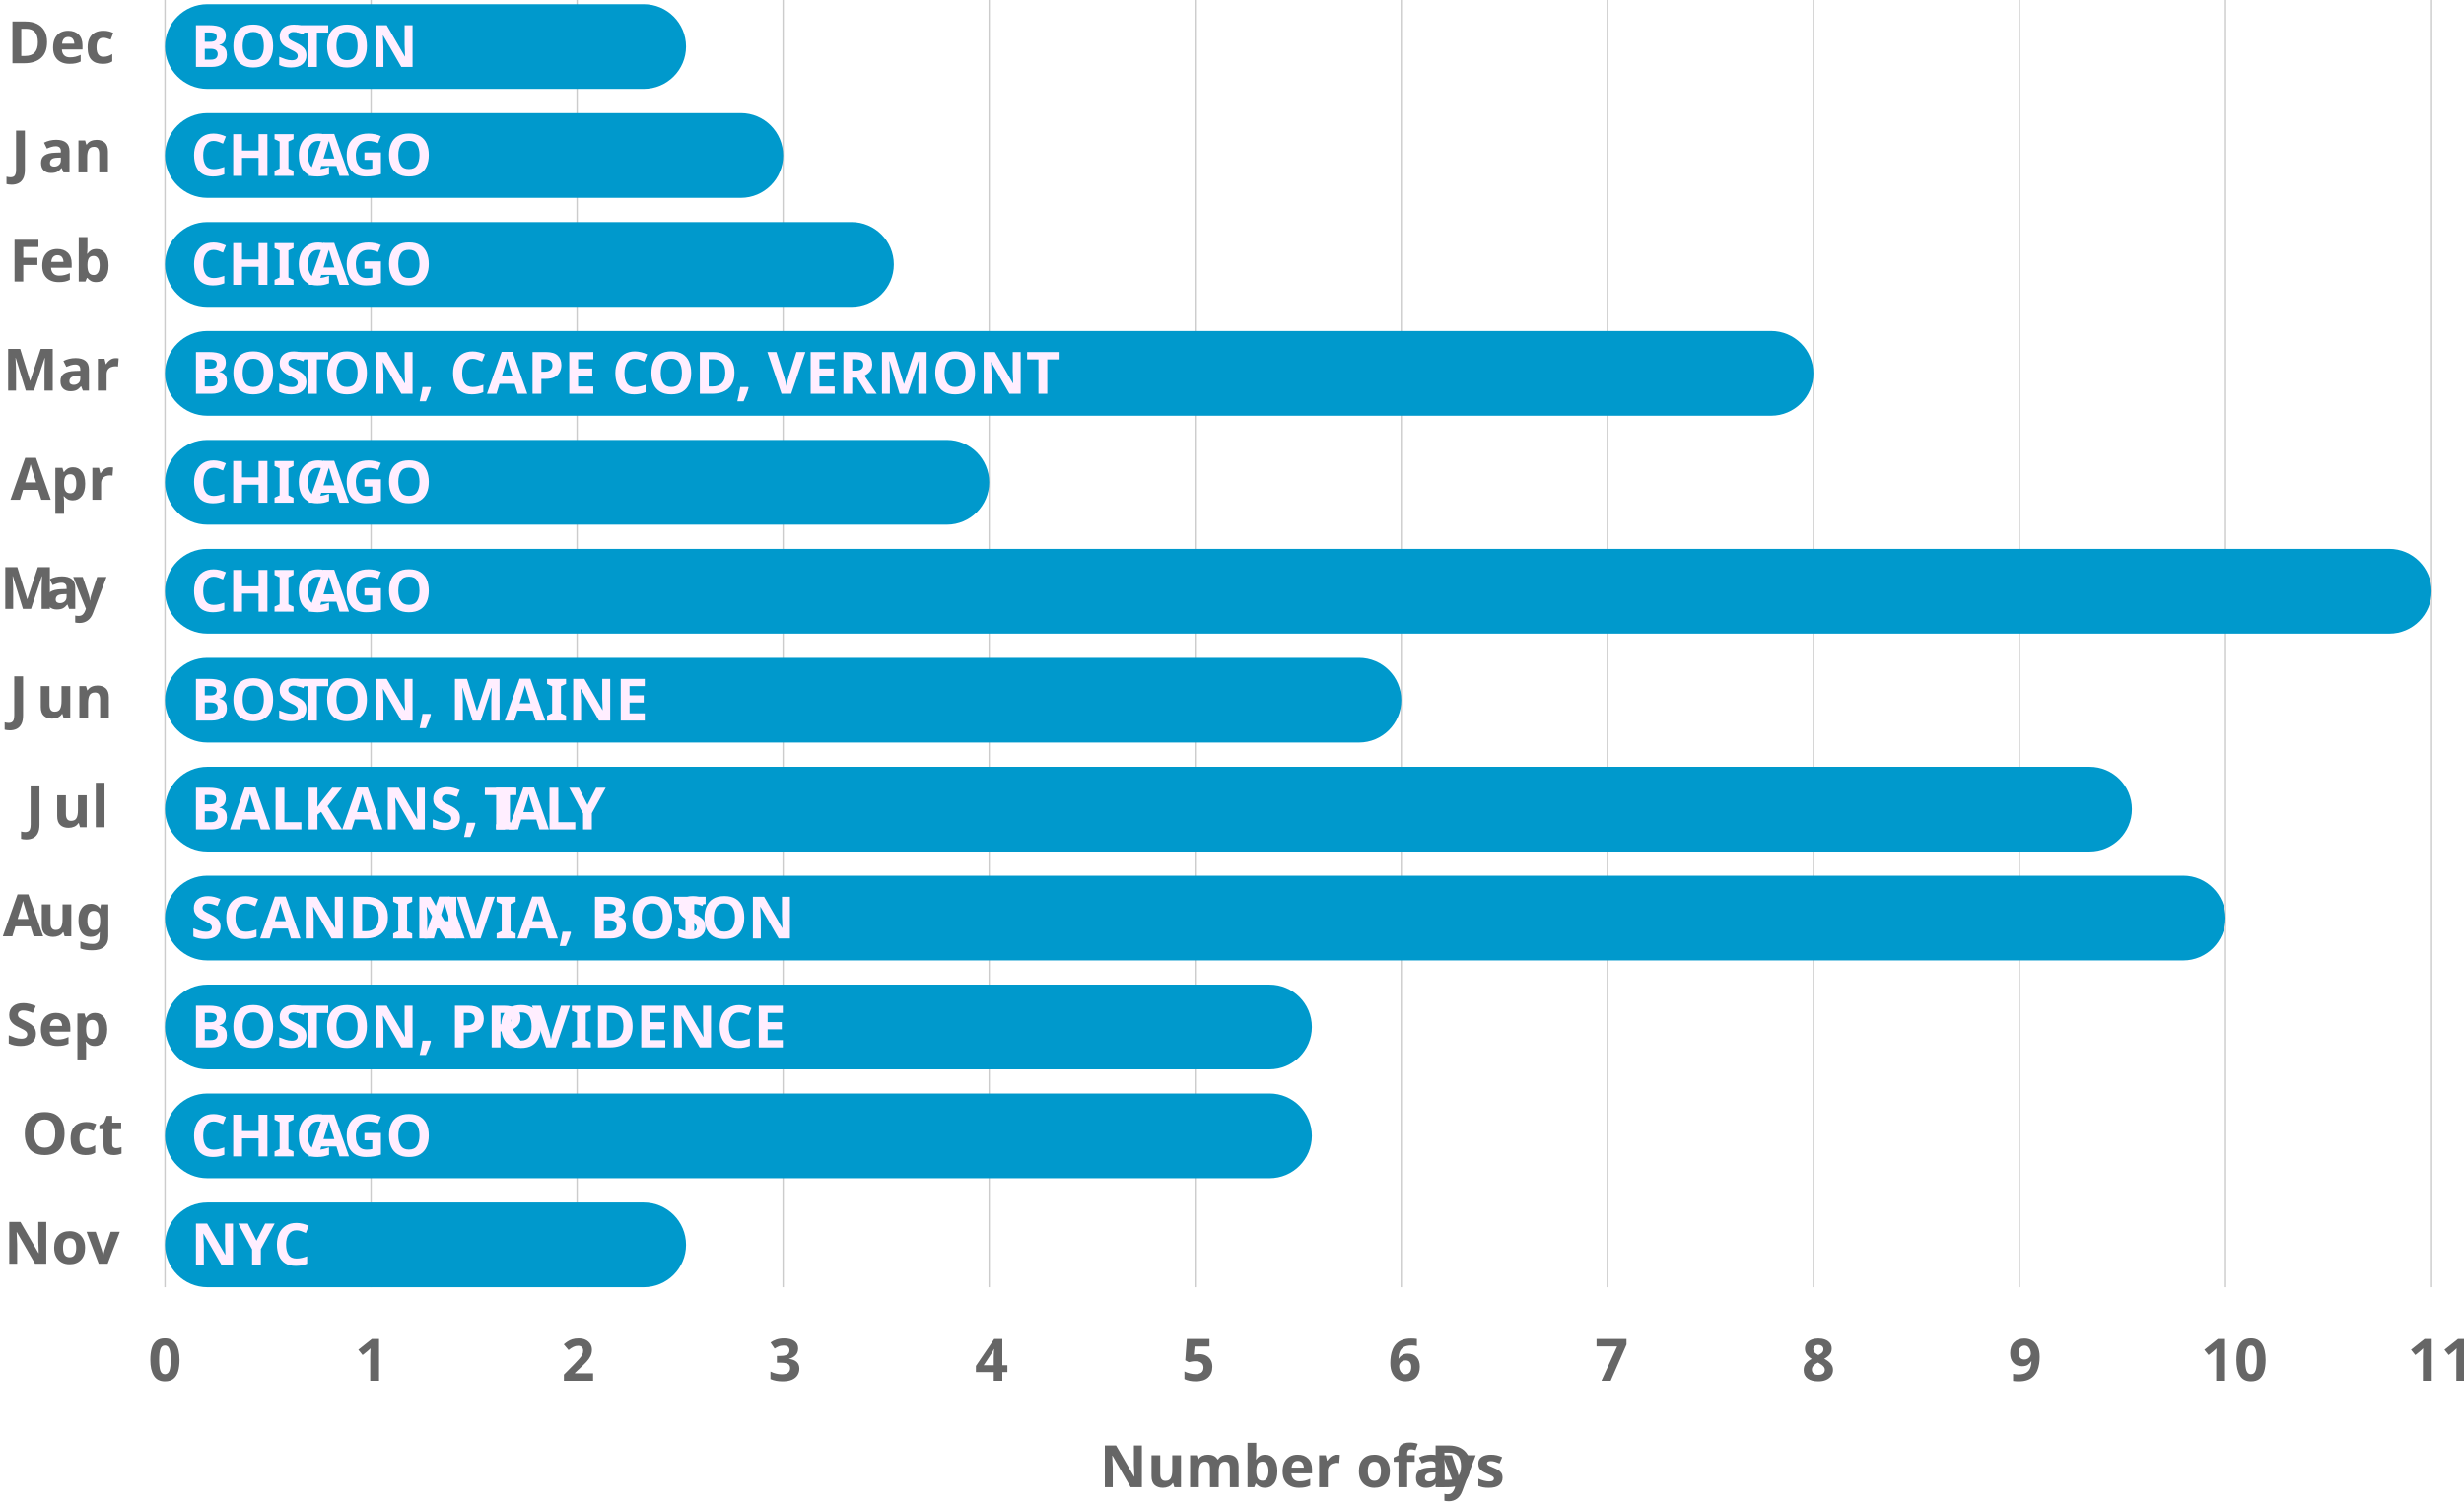
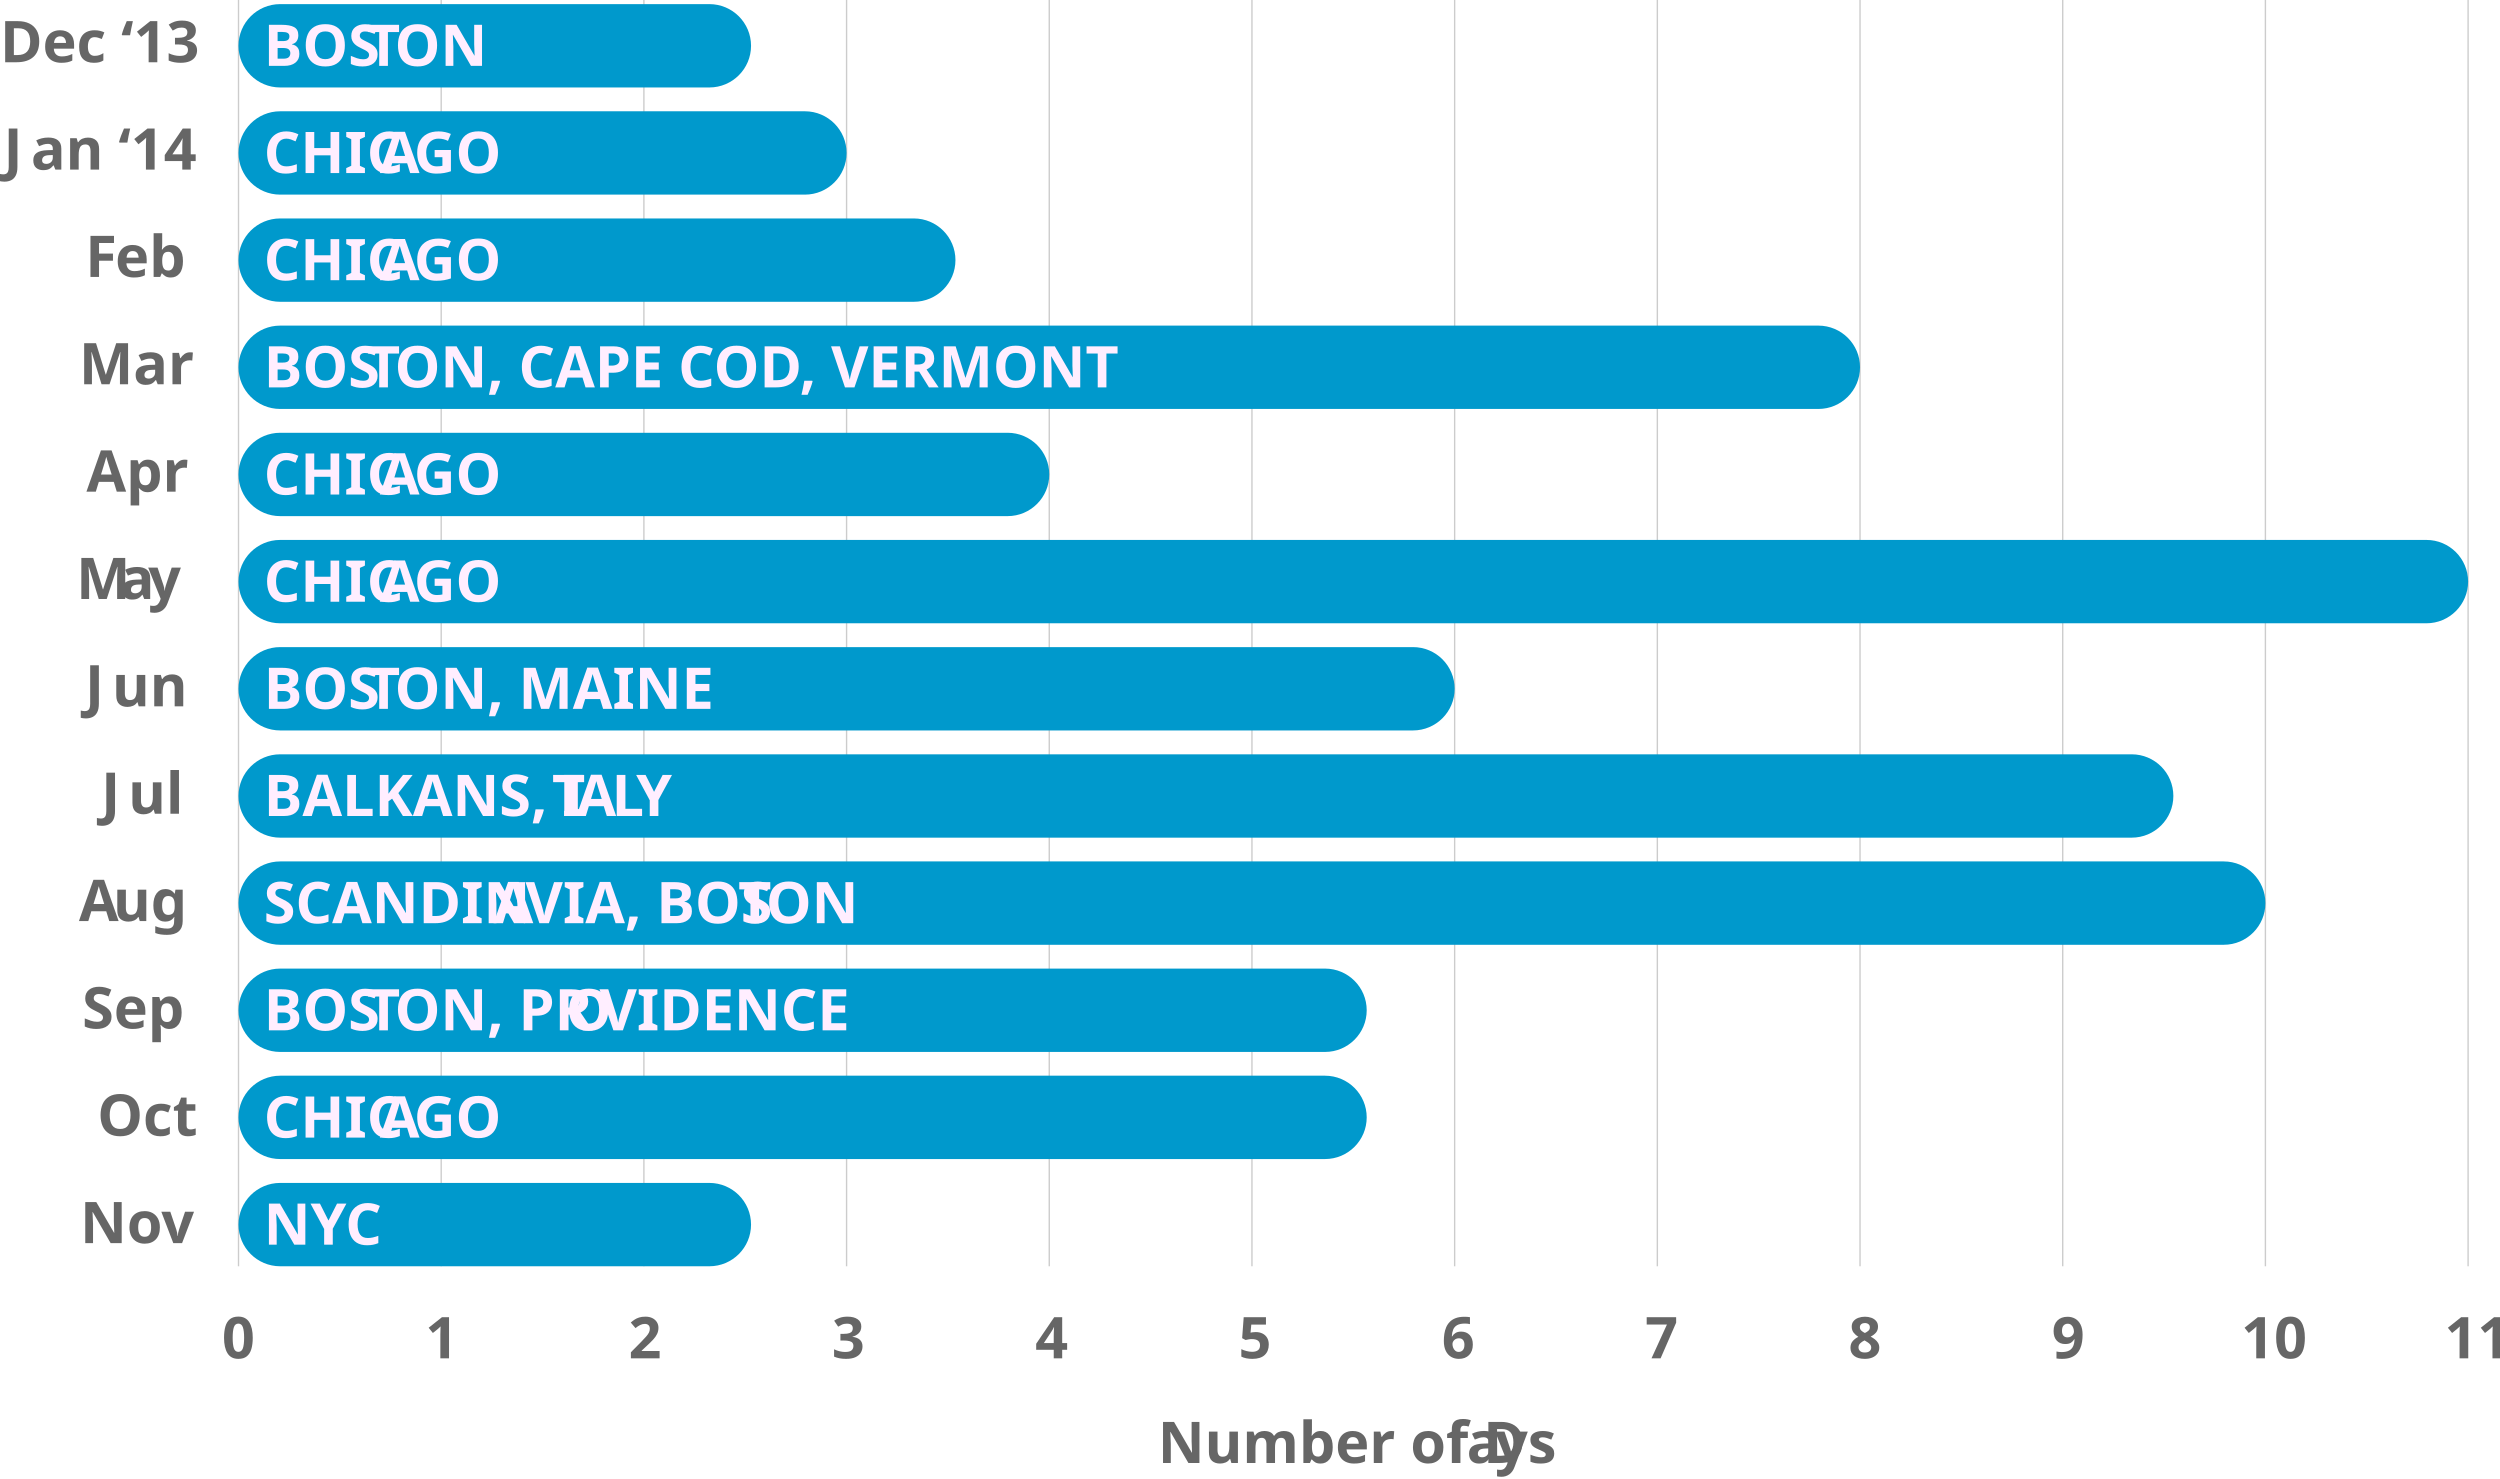
- <svg xmlns="http://www.w3.org/2000/svg" id="Layer_1" data-name="Layer 1" viewBox="0 0 5248.45 3202.23">
+ <svg xmlns="http://www.w3.org/2000/svg" id="Layer_1" data-name="Layer 1" viewBox="0 0 5413.38 3202.23">
  <defs>
    <style>.cls-1{fill:none;stroke:#ccc;stroke-miterlimit:10;stroke-width:3px;}.cls-10,.cls-2,.cls-8{font-size:214.75px;font-family:DINAlternate-Bold, DIN Alternate;font-weight:700;}.cls-2,.cls-8{fill:#666;}.cls-3{fill:#09c;}.cls-4{letter-spacing:-0.02em;}.cls-5{letter-spacing:-0.01em;}.cls-6{letter-spacing:-0.01em;}.cls-7{letter-spacing:0em;}.cls-8{letter-spacing:-0.01em;}.cls-9{letter-spacing:0em;}.cls-10{fill:#fef;}.cls-11{letter-spacing:-0.02em;}.cls-12{letter-spacing:-0.06em;}.cls-13{letter-spacing:-0.07em;}.cls-14{letter-spacing:-0.13em;}</style>
  </defs>
-   <line class="cls-1" x1="5179.36" y1="2741.92" x2="5179.36" />
-   <line class="cls-1" x1="351.51" y1="2741.92" x2="351.51" />
-   <line class="cls-1" x1="4740.47" y1="2741.92" x2="4740.47" />
-   <line class="cls-1" x1="4301.57" y1="2741.92" x2="4301.57" />
-   <line class="cls-1" x1="3862.68" y1="2741.92" x2="3862.68" />
-   <line class="cls-1" x1="3423.78" y1="2741.92" x2="3423.78" />
-   <line class="cls-1" x1="2984.89" y1="2741.92" x2="2984.89" />
-   <line class="cls-1" x1="2545.99" y1="2741.92" x2="2545.99" />
-   <line class="cls-1" x1="2107.09" y1="2741.92" x2="2107.09" />
-   <line class="cls-1" x1="1668.2" y1="2741.92" x2="1668.2" />
-   <line class="cls-1" x1="1229.3" y1="2741.92" x2="1229.3" />
-   <line class="cls-1" x1="790.41" y1="2741.92" x2="790.41" />
-   <text class="cls-2" transform="translate(315.72 2941.19) scale(0.58)">0</text>
-   <text class="cls-2" transform="translate(4688.03 2941.2) scale(0.58)">10</text>
-   <text class="cls-2" transform="translate(4277.83 2941.2) scale(0.58)">9</text>
-   <text class="cls-2" transform="translate(3837.6 2941.2) scale(0.58)">8</text>
-   <text class="cls-2" transform="translate(3397.36 2941.2) scale(0.58)">7</text>
-   <text class="cls-2" transform="translate(2957.13 2941.2) scale(0.58)">6</text>
-   <text class="cls-2" transform="translate(2516.9 2941.2) scale(0.58)">5</text>
-   <text class="cls-2" transform="translate(2076.65 2941.2) scale(0.58)">4</text>
-   <text class="cls-2" transform="translate(1636.43 2941.2) scale(0.58)">3</text>
-   <text class="cls-2" transform="translate(1196.19 2941.2) scale(0.58)">2</text>
-   <text class="cls-2" transform="translate(5128.27 2941.2) scale(0.58)">11</text>
-   <text class="cls-2" transform="translate(8.5 2691.77) scale(0.58)">Nov</text>
-   <rect class="cls-3" x="351.49" y="2561.44" width="1109.84" height="180.48" rx="90.24" ry="90.24" />
-   <text class="cls-2" transform="translate(45.6 2459.19) scale(0.58)">Oct</text>
-   <rect class="cls-3" x="351.49" y="2329.27" width="2442.96" height="180.48" rx="90.24" ry="90.24" />
-   <text class="cls-2" transform="translate(12.9 2226.85) scale(0.58)">Sep</text>
-   <rect class="cls-3" x="351.49" y="2097.34" width="2442.96" height="180.48" rx="90.24" ry="90.24" />
-   <text class="cls-2" transform="translate(5.99 1994.4) scale(0.58)">
+   <line class="cls-1" x1="5344.3" y1="2741.92" x2="5344.3" />
+   <line class="cls-1" x1="516.45" y1="2741.92" x2="516.45" />
+   <line class="cls-1" x1="4905.4" y1="2741.92" x2="4905.4" />
+   <line class="cls-1" x1="4466.51" y1="2741.92" x2="4466.51" />
+   <line class="cls-1" x1="4027.61" y1="2741.92" x2="4027.61" />
+   <line class="cls-1" x1="3588.72" y1="2741.92" x2="3588.72" />
+   <line class="cls-1" x1="3149.82" y1="2741.92" x2="3149.82" />
+   <line class="cls-1" x1="2710.92" y1="2741.92" x2="2710.92" />
+   <line class="cls-1" x1="2272.03" y1="2741.92" x2="2272.03" />
+   <line class="cls-1" x1="1833.13" y1="2741.92" x2="1833.13" />
+   <line class="cls-1" x1="1394.24" y1="2741.92" x2="1394.24" />
+   <line class="cls-1" x1="955.34" y1="2741.92" x2="955.34" />
+   <text class="cls-2" transform="translate(480.65 2941.19) scale(0.58)">0</text>
+   <text class="cls-2" transform="translate(4852.96 2941.2) scale(0.58)">10</text>
+   <text class="cls-2" transform="translate(4442.77 2941.2) scale(0.58)">9</text>
+   <text class="cls-2" transform="translate(4002.53 2941.2) scale(0.58)">8</text>
+   <text class="cls-2" transform="translate(3562.3 2941.2) scale(0.58)">7</text>
+   <text class="cls-2" transform="translate(3122.06 2941.2) scale(0.58)">6</text>
+   <text class="cls-2" transform="translate(2681.83 2941.2) scale(0.58)">5</text>
+   <text class="cls-2" transform="translate(2241.59 2941.2) scale(0.58)">4</text>
+   <text class="cls-2" transform="translate(1801.36 2941.2) scale(0.58)">3</text>
+   <text class="cls-2" transform="translate(1361.12 2941.2) scale(0.58)">2</text>
+   <text class="cls-2" transform="translate(5293.2 2941.2) scale(0.58)">11</text>
+   <text class="cls-2" transform="translate(173.43 2691.77) scale(0.58)">Nov</text>
+   <rect class="cls-3" x="516.43" y="2561.44" width="1109.84" height="180.48" rx="90.24" ry="90.24" />
+   <text class="cls-2" transform="translate(210.54 2459.19) scale(0.58)">Oct</text>
+   <rect class="cls-3" x="516.43" y="2329.27" width="2442.96" height="180.48" rx="90.24" ry="90.24" />
+   <text class="cls-2" transform="translate(177.83 2226.85) scale(0.58)">Sep</text>
+   <rect class="cls-3" x="516.43" y="2097.34" width="2442.96" height="180.48" rx="90.24" ry="90.24" />
+   <text class="cls-2" transform="translate(170.93 1994.4) scale(0.58)">
    <tspan class="cls-4">A</tspan>
    <tspan x="127.09" y="0">ug</tspan>
  </text>
-   <rect class="cls-3" x="351.49" y="1865.3" width="4388.97" height="180.48" rx="90.24" ry="90.24" />
-   <text class="cls-2" transform="translate(54.1 1762.05) scale(0.58)">
+   <rect class="cls-3" x="516.43" y="1865.3" width="4388.97" height="180.48" rx="90.24" ry="90.24" />
+   <text class="cls-2" transform="translate(219.04 1762.05) scale(0.58)">
    <tspan class="cls-5">J</tspan>
    <tspan x="100.66" y="0">ul</tspan>
  </text>
-   <rect class="cls-3" x="351.49" y="1633.34" width="4189.65" height="180.48" rx="90.24" ry="90.24" />
-   <text class="cls-2" transform="translate(2342.22 3167.87) scale(0.58)">Number of D<tspan class="cls-6" x="1152.91" y="0">a</tspan>
+   <rect class="cls-3" x="516.43" y="1633.34" width="4189.65" height="180.48" rx="90.24" ry="90.24" />
+   <text class="cls-2" transform="translate(2507.15 3167.87) scale(0.58)">Number of D<tspan class="cls-6" x="1152.91" y="0">a</tspan>
    <tspan class="cls-7" x="1259.03" y="0">ys</tspan>
  </text>
-   <text class="cls-2" transform="translate(19.13 1529.49) scale(0.58)">
+   <text class="cls-2" transform="translate(184.07 1529.49) scale(0.58)">
    <tspan class="cls-5">J</tspan>
    <tspan x="100.66" y="0">un</tspan>
  </text>
-   <rect class="cls-3" x="351.49" y="1401.2" width="2633.39" height="180.48" rx="90.24" ry="90.24" />
-   <text class="cls-2" transform="translate(6.11 832.12) scale(0.58)">Mar</text>
-   <rect class="cls-3" x="351.49" y="705.06" width="3511.18" height="180.48" rx="90.24" ry="90.24" />
-   <text class="cls-2" transform="translate(15.28 134.76) scale(0.58)">Dec</text>
-   <rect class="cls-3" x="351.49" y="8.91" width="1109.84" height="180.48" rx="90.24" ry="90.24" />
-   <text class="cls-2" transform="translate(0 1297.04) scale(0.58)">M<tspan class="cls-6" x="162.74" y="0">a</tspan>
+   <rect class="cls-3" x="516.43" y="1401.2" width="2633.39" height="180.48" rx="90.24" ry="90.24" />
+   <text class="cls-2" transform="translate(171.05 832.12) scale(0.58)">Mar</text>
+   <rect class="cls-3" x="516.43" y="705.06" width="3511.18" height="180.48" rx="90.24" ry="90.24" />
+   <text class="cls-2" transform="translate(0 134.76) scale(0.58)">Dec ‘13</text>
+   <rect class="cls-3" x="516.43" y="8.91" width="1109.84" height="180.48" rx="90.24" ry="90.24" />
+   <text class="cls-2" transform="translate(164.93 1297.04) scale(0.58)">M<tspan class="cls-6" x="162.74" y="0">a</tspan>
    <tspan x="268.86" y="0">y</tspan>
  </text>
-   <rect class="cls-3" x="351.49" y="1169.15" width="4827.87" height="180.48" rx="90.24" ry="90.24" />
-   <text class="cls-2" transform="translate(22.25 1064.57) scale(0.58)">Apr</text>
-   <rect class="cls-3" x="351.49" y="937.11" width="1755.59" height="180.48" rx="90.24" ry="90.24" />
-   <text class="cls-2" transform="translate(19.75 599.67) scale(0.58)">
+   <rect class="cls-3" x="516.43" y="1169.15" width="4827.87" height="180.48" rx="90.24" ry="90.24" />
+   <text class="cls-2" transform="translate(187.19 1064.57) scale(0.58)">Apr</text>
+   <rect class="cls-3" x="516.43" y="937.11" width="1755.59" height="180.48" rx="90.24" ry="90.24" />
+   <text class="cls-2" transform="translate(184.68 599.67) scale(0.58)">
    <tspan class="cls-4">F</tspan>
    <tspan x="111.46" y="0">eb</tspan>
  </text>
-   <rect class="cls-3" x="351.49" y="473.01" width="1552.45" height="180.48" rx="90.24" ry="90.24" />
-   <text class="cls-8" transform="translate(22.99 367.21) scale(0.58)">J<tspan class="cls-9" x="102.03" y="0">an</tspan>
+   <rect class="cls-3" x="516.43" y="473.01" width="1552.45" height="180.48" rx="90.24" ry="90.24" />
+   <text class="cls-8" transform="translate(7.7 367.21) scale(0.58)">J<tspan class="cls-9" x="102.03" y="0">an ‘14</tspan>
  </text>
-   <rect class="cls-3" x="351.51" y="240.96" width="1316.69" height="180.48" rx="90.24" ry="90.24" />
-   <text class="cls-10" transform="translate(406.17 2695.18) scale(0.58)">NYC</text>
-   <text class="cls-10" transform="translate(406.17 2463.26) scale(0.58)">CHIC<tspan class="cls-4" x="433.38" y="0">A</tspan>
+   <rect class="cls-3" x="516.45" y="240.96" width="1316.69" height="180.48" rx="90.24" ry="90.24" />
+   <text class="cls-10" transform="translate(571.11 2695.18) scale(0.58)">NYC</text>
+   <text class="cls-10" transform="translate(571.11 2463.26) scale(0.58)">CHIC<tspan class="cls-4" x="433.38" y="0">A</tspan>
    <tspan x="560.47" y="0">GO</tspan>
  </text>
-   <text class="cls-10" transform="translate(406.17 2231.09) scale(0.58)">BOS<tspan class="cls-4" x="385.14" y="0">T</tspan>
+   <text class="cls-10" transform="translate(571.11 2231.09) scale(0.58)">BOS<tspan class="cls-4" x="385.14" y="0">T</tspan>
    <tspan x="488.64" y="0">ON, PR</tspan>
    <tspan class="cls-11" x="1127.75" y="0">O</tspan>
    <tspan x="1253.37" y="0">VIDENCE</tspan>
  </text>
-   <text class="cls-10" transform="translate(406.17 1999.04) scale(0.58)">SCANDIN<tspan class="cls-12" x="858.05" y="0">A</tspan>
+   <text class="cls-10" transform="translate(571.11 1999.04) scale(0.58)">SCANDIN<tspan class="cls-12" x="858.05" y="0">A</tspan>
    <tspan x="977.17" y="0">VIA, BOS</tspan>
    <tspan class="cls-4" x="1771.05" y="0">T</tspan>
    <tspan x="1874.55" y="0">ON</tspan>
  </text>
-   <text class="cls-10" transform="translate(406.17 1766.9) scale(0.58)">BALKANS, I<tspan class="cls-13" x="1076.05" y="0">T</tspan>
+   <text class="cls-10" transform="translate(571.11 1766.9) scale(0.58)">BALKANS, I<tspan class="cls-13" x="1076.05" y="0">T</tspan>
    <tspan x="1167.49" y="0">A</tspan>
    <tspan class="cls-14" x="1298.45" y="0">L</tspan>
    <tspan x="1390.21" y="0">Y</tspan>
  </text>
-   <text class="cls-10" transform="translate(406.17 1534.94) scale(0.58)">BOS<tspan class="cls-4" x="385.14" y="0">T</tspan>
+   <text class="cls-10" transform="translate(571.11 1534.94) scale(0.58)">BOS<tspan class="cls-4" x="385.14" y="0">T</tspan>
    <tspan x="488.64" y="0">ON, MAINE</tspan>
  </text>
-   <text class="cls-10" transform="translate(406.17 838.8) scale(0.58)">BOS<tspan class="cls-4" x="385.14" y="0">T</tspan>
+   <text class="cls-10" transform="translate(571.11 838.8) scale(0.58)">BOS<tspan class="cls-4" x="385.14" y="0">T</tspan>
    <tspan x="488.64" y="0">ON, CAPE COD, VERMONT</tspan>
  </text>
-   <text class="cls-10" transform="translate(406.17 142.66) scale(0.58)">BOS<tspan class="cls-4" x="385.14" y="0">T</tspan>
+   <text class="cls-10" transform="translate(571.11 142.66) scale(0.58)">BOS<tspan class="cls-4" x="385.14" y="0">T</tspan>
    <tspan x="488.64" y="0">ON</tspan>
  </text>
-   <text class="cls-10" transform="translate(406.17 1302.9) scale(0.58)">CHIC<tspan class="cls-4" x="433.38" y="0">A</tspan>
+   <text class="cls-10" transform="translate(571.11 1302.9) scale(0.58)">CHIC<tspan class="cls-4" x="433.38" y="0">A</tspan>
    <tspan x="560.47" y="0">GO</tspan>
  </text>
-   <text class="cls-10" transform="translate(406.17 1070.85) scale(0.58)">CHIC<tspan class="cls-4" x="433.38" y="0">A</tspan>
+   <text class="cls-10" transform="translate(571.11 1070.85) scale(0.58)">CHIC<tspan class="cls-4" x="433.38" y="0">A</tspan>
    <tspan x="560.47" y="0">GO</tspan>
  </text>
-   <text class="cls-10" transform="translate(406.17 606.75) scale(0.58)">CHIC<tspan class="cls-4" x="433.38" y="0">A</tspan>
+   <text class="cls-10" transform="translate(571.11 606.75) scale(0.58)">CHIC<tspan class="cls-4" x="433.38" y="0">A</tspan>
    <tspan x="560.47" y="0">GO</tspan>
  </text>
-   <text class="cls-10" transform="translate(406.17 374.71) scale(0.58)">CHIC<tspan class="cls-4" x="433.38" y="0">A</tspan>
+   <text class="cls-10" transform="translate(571.11 374.71) scale(0.58)">CHIC<tspan class="cls-4" x="433.38" y="0">A</tspan>
    <tspan x="560.47" y="0">GO</tspan>
  </text>
-   <text class="cls-2" transform="translate(755.95 2941.2) scale(0.58)">1</text>
+   <text class="cls-2" transform="translate(920.88 2941.2) scale(0.58)">1</text>
</svg>
